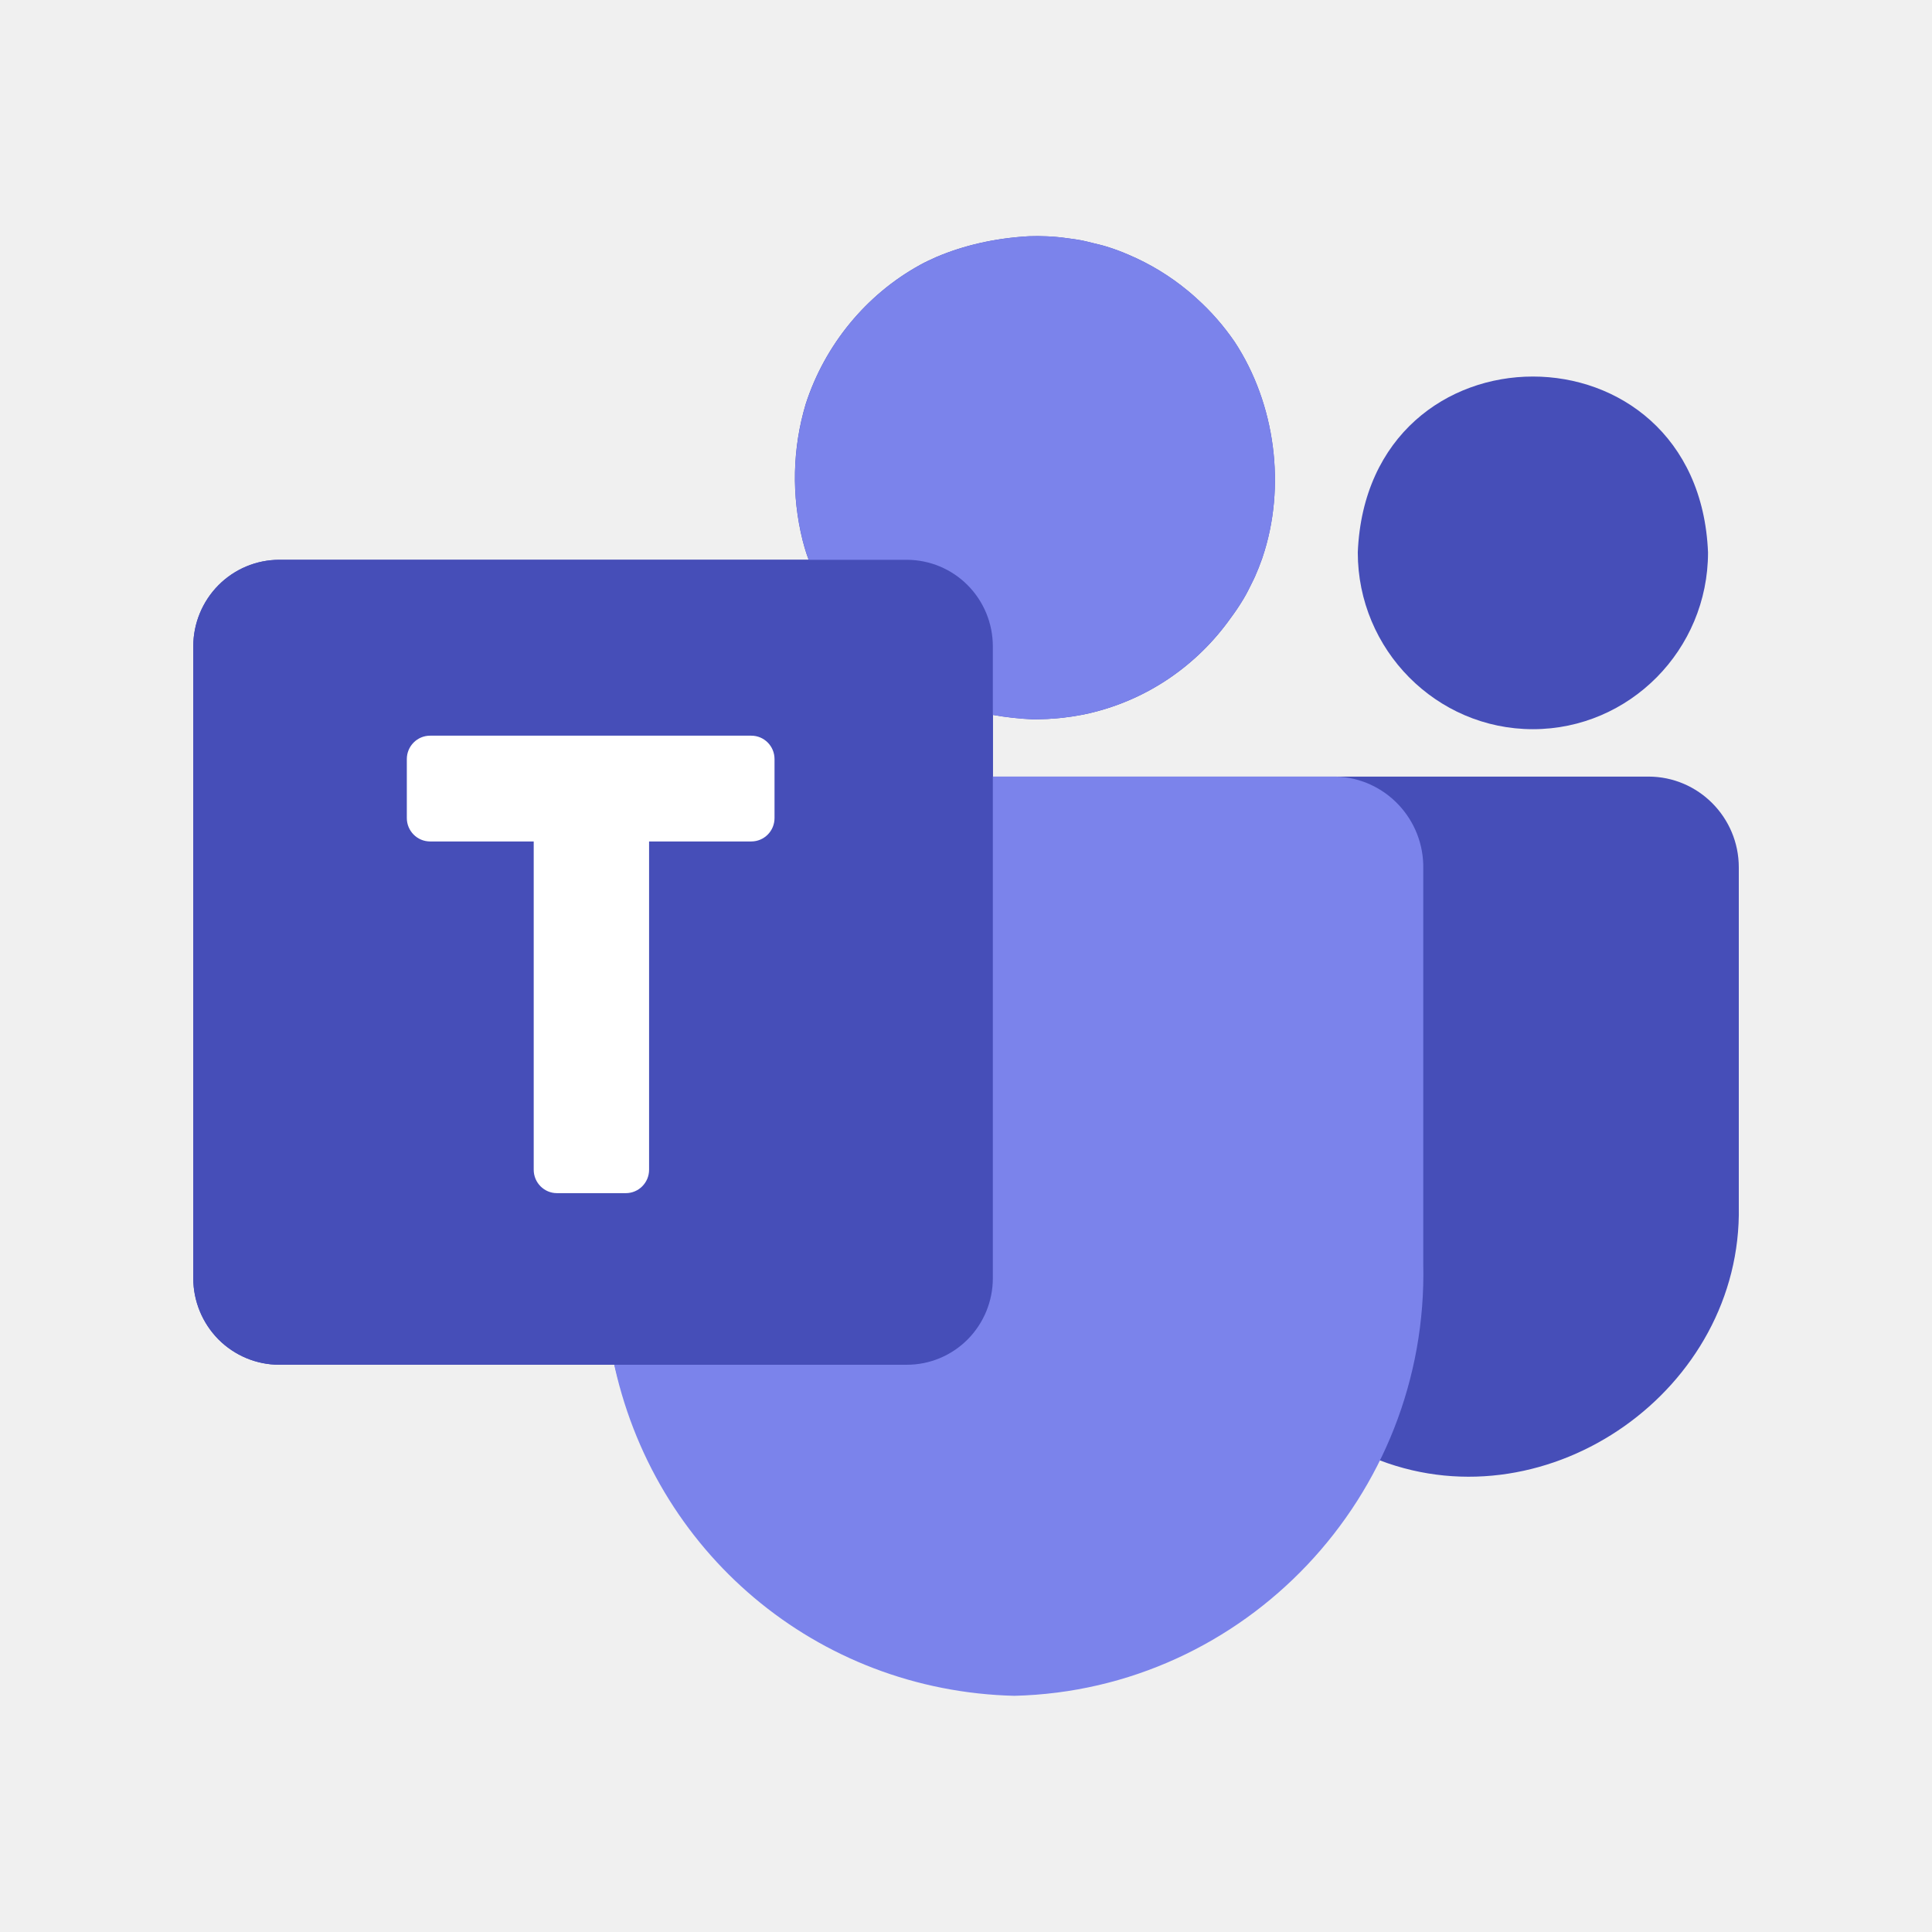
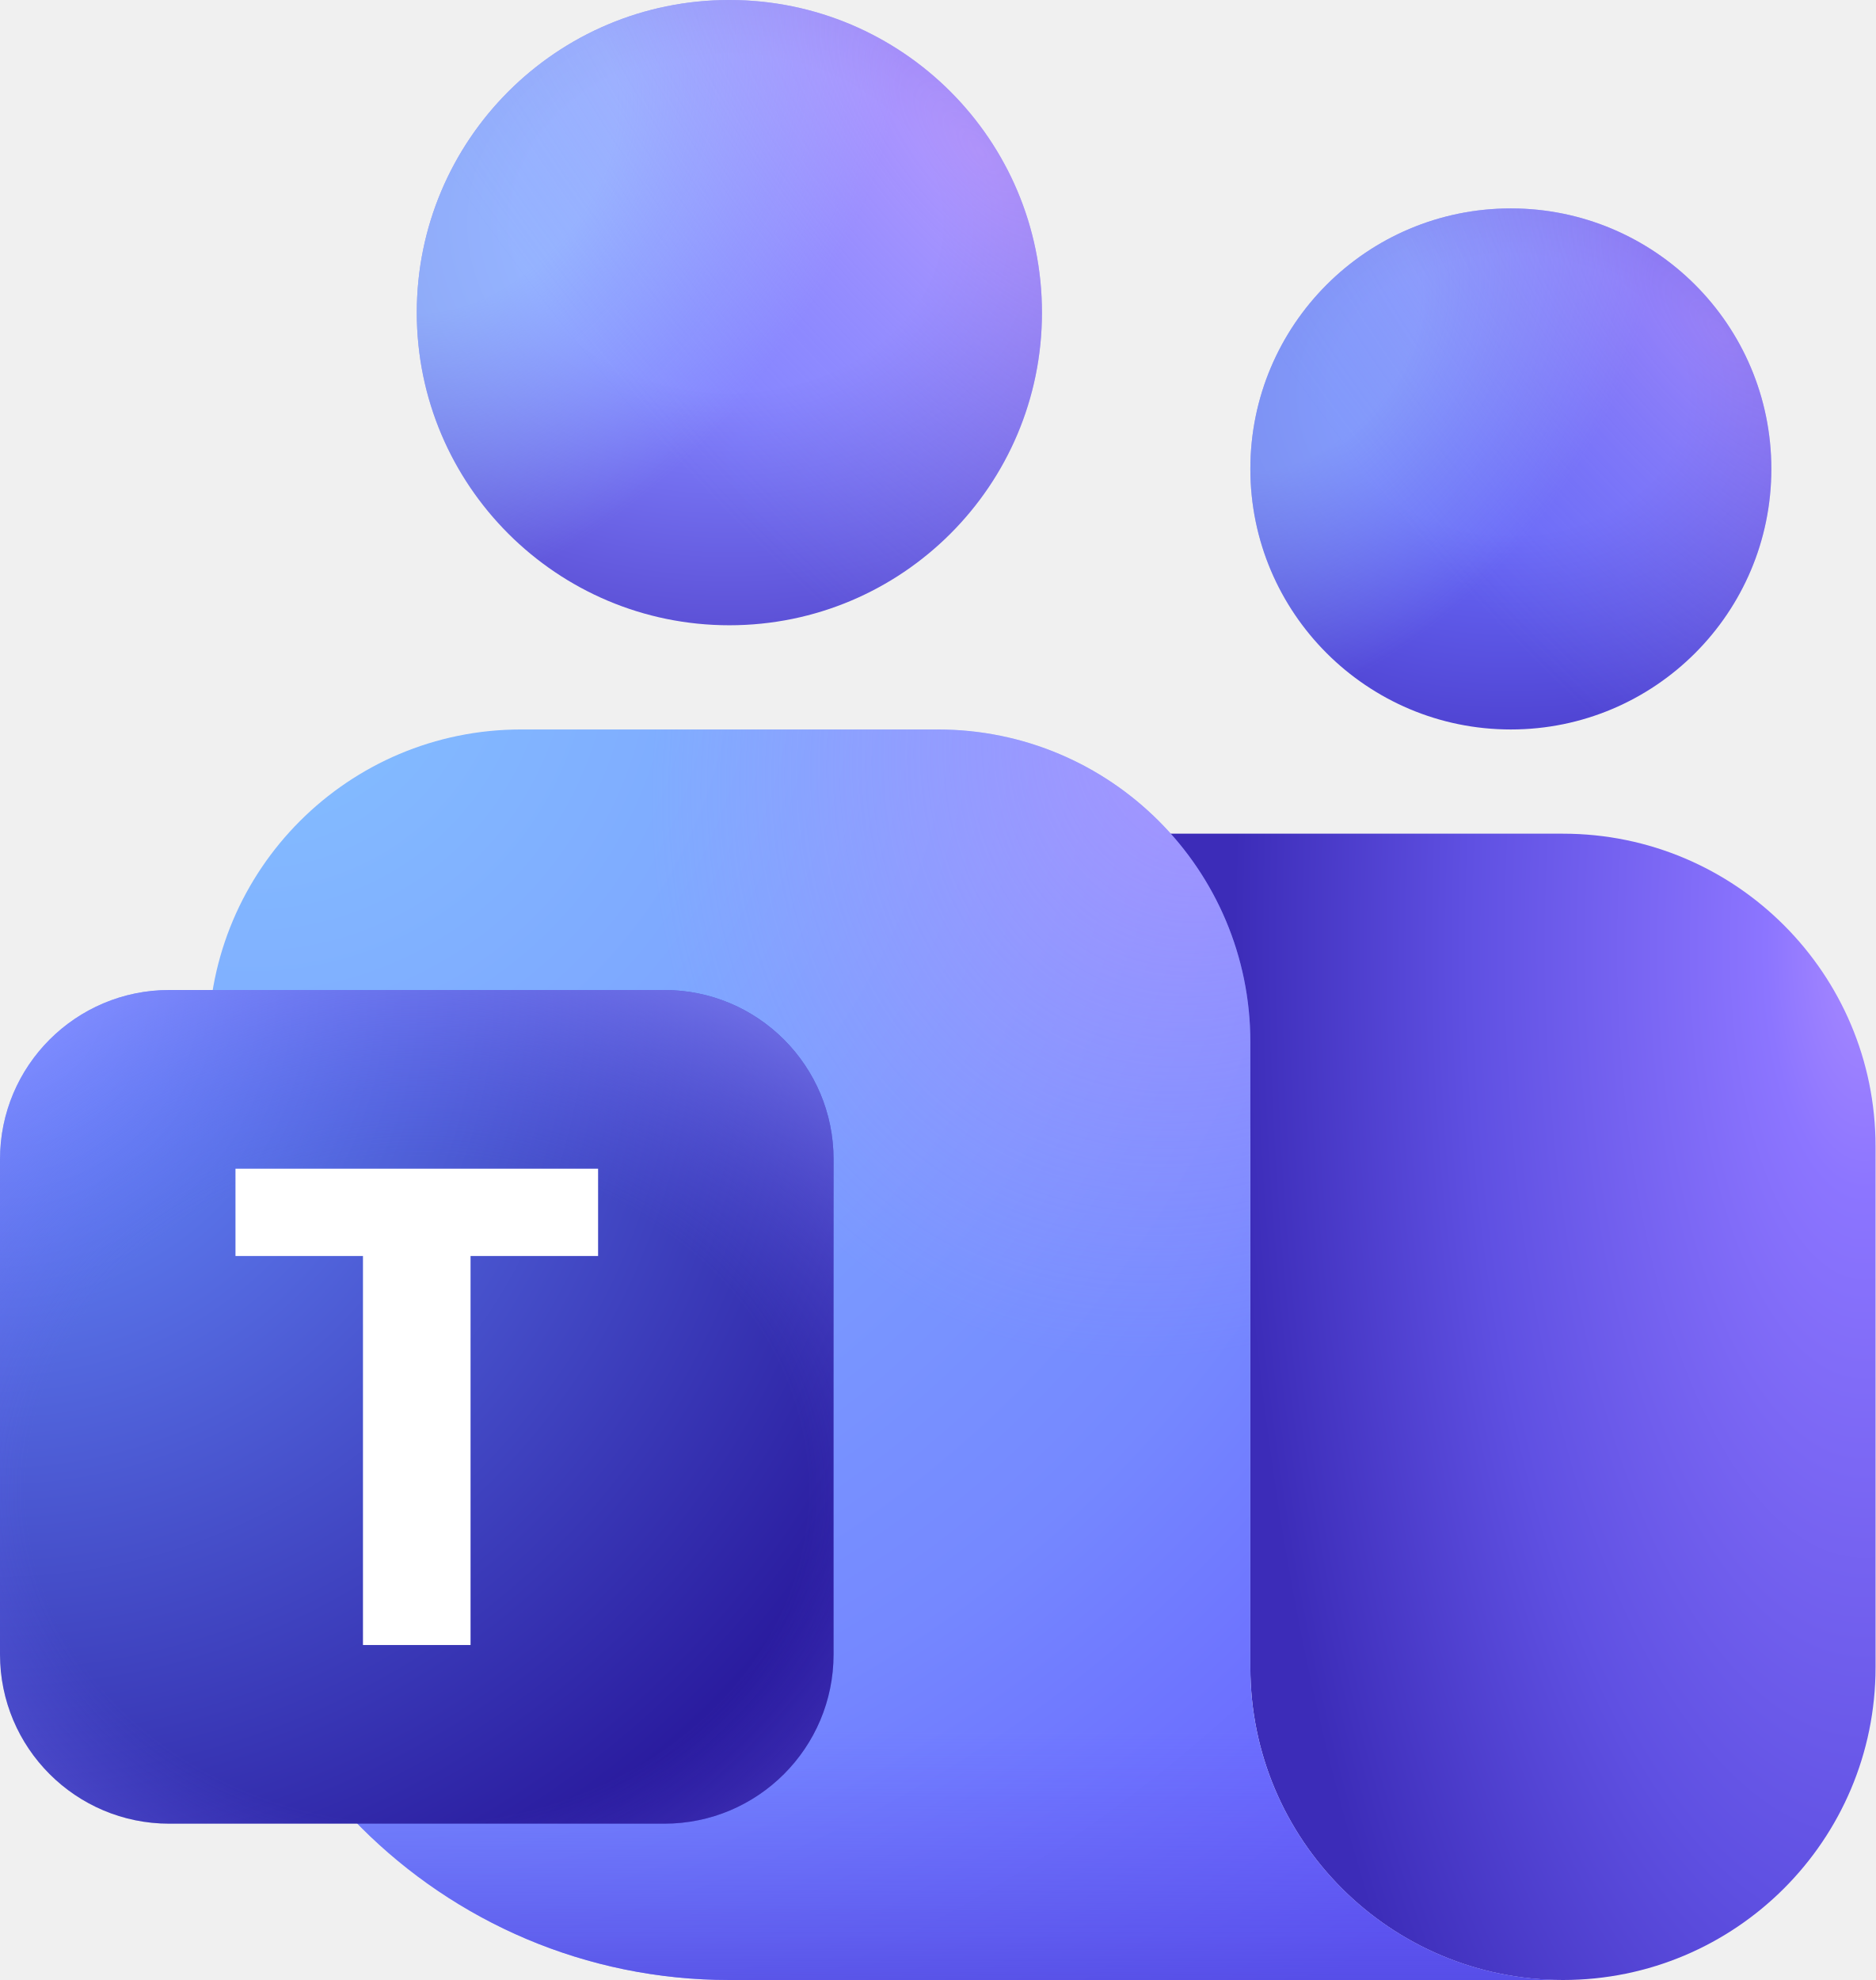
- <svg xmlns="http://www.w3.org/2000/svg" width="28" height="28" viewBox="0 0 28 28" fill="none">
-   <path d="M22.216 10.568C23.616 10.568 24.754 9.418 24.754 8.006C24.615 4.607 19.817 4.608 19.678 8.006C19.678 9.418 20.817 10.568 22.216 10.568Z" fill="#464EB8" />
-   <path d="M23.89 11.255H14.39V10.361C14.579 10.395 14.777 10.417 14.985 10.426C15.008 10.426 15.03 10.424 15.053 10.424C15.138 10.423 15.224 10.419 15.309 10.411C15.338 10.409 15.367 10.406 15.396 10.403C15.493 10.392 15.589 10.377 15.684 10.359C15.689 10.358 15.696 10.357 15.701 10.356C16.148 10.264 16.572 10.085 16.949 9.828C17.296 9.592 17.598 9.294 17.841 8.95C17.903 8.867 17.961 8.78 18.014 8.692C18.019 8.683 18.025 8.675 18.03 8.666C18.071 8.596 18.107 8.524 18.142 8.451C18.158 8.419 18.174 8.388 18.188 8.356C18.225 8.272 18.259 8.187 18.29 8.1L18.297 8.078C18.642 7.056 18.484 5.853 17.893 4.954C17.735 4.724 17.552 4.514 17.345 4.328C17.303 4.291 17.262 4.252 17.218 4.217C16.957 4.001 16.667 3.824 16.356 3.692C16.25 3.646 16.142 3.606 16.031 3.572C15.967 3.552 15.901 3.538 15.836 3.522C15.778 3.508 15.721 3.492 15.663 3.482C15.614 3.472 15.565 3.466 15.516 3.459C15.431 3.447 15.346 3.436 15.26 3.43C15.231 3.428 15.201 3.427 15.171 3.425C15.084 3.421 14.996 3.421 14.909 3.424C14.407 3.453 13.961 3.559 13.57 3.725C13.491 3.761 13.41 3.797 13.335 3.839C12.552 4.269 11.954 4.999 11.677 5.855C11.485 6.497 11.469 7.18 11.632 7.831L11.637 7.849L11.66 7.933C11.669 7.967 11.681 8 11.691 8.033C11.7 8.059 11.71 8.086 11.72 8.113H4.047C3.717 8.113 3.4 8.245 3.166 8.481C2.933 8.716 2.801 9.035 2.801 9.367V18.524C2.801 18.857 2.933 19.176 3.166 19.411C3.4 19.646 3.717 19.778 4.047 19.779H8.905C8.912 19.808 8.92 19.835 8.926 19.864C9.595 22.513 11.936 24.386 14.701 24.454C16.996 24.398 18.966 23.063 19.953 21.15C19.968 21.155 19.983 21.159 19.998 21.165C22.456 22.101 25.25 20.137 25.2 17.487V12.571C25.2 11.845 24.613 11.255 23.89 11.255Z" fill="#464EB8" />
-   <path d="M20.627 12.597C20.644 11.875 20.075 11.273 19.359 11.255H14.185C14.139 11.255 14.094 11.264 14.052 11.282C14.011 11.299 13.973 11.325 13.94 11.357C13.908 11.39 13.883 11.428 13.866 11.47C13.848 11.513 13.839 11.558 13.84 11.604V18.676C13.84 18.832 13.778 18.982 13.668 19.093C13.558 19.204 13.409 19.267 13.253 19.267H9.22C9.169 19.267 9.118 19.279 9.072 19.301C9.025 19.323 8.985 19.355 8.952 19.395C8.92 19.435 8.897 19.482 8.885 19.532C8.873 19.582 8.872 19.635 8.882 19.685C9.454 22.495 11.839 24.507 14.701 24.577C18.047 24.495 20.705 21.681 20.627 18.314V12.597ZM14.985 10.426C15.008 10.426 15.03 10.424 15.053 10.424C15.139 10.423 15.225 10.418 15.309 10.411C15.338 10.408 15.367 10.406 15.396 10.403C15.493 10.392 15.589 10.377 15.684 10.359L15.702 10.355C16.148 10.264 16.572 10.085 16.949 9.828C17.296 9.591 17.598 9.294 17.841 8.949C17.904 8.866 17.961 8.78 18.015 8.691C18.02 8.683 18.025 8.674 18.03 8.665C18.071 8.596 18.107 8.523 18.143 8.451C18.158 8.419 18.174 8.388 18.189 8.355C18.226 8.271 18.26 8.186 18.29 8.099L18.298 8.078C18.642 7.055 18.485 5.852 17.893 4.953C17.736 4.723 17.552 4.513 17.346 4.327C17.303 4.29 17.263 4.251 17.218 4.216C16.958 4 16.668 3.824 16.357 3.692C16.251 3.645 16.142 3.605 16.032 3.572C15.968 3.552 15.902 3.538 15.836 3.521C15.779 3.507 15.722 3.492 15.663 3.481C15.615 3.472 15.566 3.466 15.517 3.459C15.432 3.447 15.347 3.435 15.261 3.429C15.231 3.427 15.202 3.426 15.172 3.425C15.085 3.421 14.997 3.421 14.909 3.424C14.407 3.453 13.962 3.559 13.571 3.725C13.492 3.761 13.411 3.797 13.336 3.839C12.553 4.269 11.954 4.999 11.678 5.855C11.486 6.498 11.47 7.181 11.633 7.831L11.637 7.85L11.661 7.934C11.67 7.967 11.681 8 11.692 8.033C11.706 8.075 11.721 8.116 11.737 8.157H11.73C12.159 9.367 13.244 10.351 14.985 10.426Z" fill="#7B83EB" />
-   <path d="M13.143 8.113H4.047C3.717 8.114 3.4 8.246 3.166 8.481C2.933 8.716 2.801 9.035 2.801 9.368V18.525C2.801 18.857 2.933 19.176 3.166 19.412C3.4 19.647 3.717 19.779 4.047 19.779H13.143C13.474 19.779 13.79 19.647 14.024 19.412C14.258 19.176 14.389 18.857 14.389 18.525V9.368C14.389 9.035 14.258 8.716 14.024 8.481C13.791 8.246 13.474 8.114 13.143 8.113Z" fill="#464EB8" />
-   <path d="M10.888 10.662H6.233C6.047 10.662 5.896 10.814 5.896 11.001V11.856C5.896 12.043 6.047 12.195 6.233 12.195H7.735V16.953C7.735 17.14 7.886 17.292 8.072 17.292H9.07C9.256 17.292 9.407 17.14 9.407 16.953V12.195H10.888C11.075 12.195 11.225 12.043 11.225 11.856V11.001C11.225 10.814 11.075 10.662 10.888 10.662Z" fill="white" />
+ <svg xmlns="http://www.w3.org/2000/svg" fill="none" viewBox="4 4 36 38">
+   <path fill="url(#a)" d="M22 20h12a6 6 0 0 1 6 6v10a6 6 0 0 1-12 0V26a6 6 0 0 0-6-6Z" />
+   <path fill="url(#b)" d="M8 24a6 6 0 0 1 6-6h8a6 6 0 0 1 6 6v12a6 6 0 0 0 6 6H18c-5.523 0-10-4.477-10-10v-8Z" />
+   <path fill="url(#c)" fill-opacity=".7" d="M8 24a6 6 0 0 1 6-6h8a6 6 0 0 1 6 6v12a6 6 0 0 0 6 6H18c-5.523 0-10-4.477-10-10v-8Z" />
+   <path fill="url(#d)" fill-opacity=".7" d="M8 24a6 6 0 0 1 6-6h8a6 6 0 0 1 6 6v12a6 6 0 0 0 6 6H18c-5.523 0-10-4.477-10-10v-8Z" />
+   <path fill="url(#e)" d="M33 18a5 5 0 1 0 0-10 5 5 0 0 0 0 10Z" />
+   <path fill="url(#f)" fill-opacity=".46" d="M33 18a5 5 0 1 0 0-10 5 5 0 0 0 0 10Z" />
+   <path fill="url(#g)" fill-opacity=".4" d="M33 18a5 5 0 1 0 0-10 5 5 0 0 0 0 10Z" />
+   <path fill="url(#h)" d="M18 16a6 6 0 1 0 0-12 6 6 0 0 0 0 12Z" />
+   <path fill="url(#i)" fill-opacity=".6" d="M18 16a6 6 0 1 0 0-12 6 6 0 0 0 0 12Z" />
+   <path fill="url(#j)" fill-opacity=".5" d="M18 16a6 6 0 1 0 0-12 6 6 0 0 0 0 12Z" />
+   <rect width="16" height="16" x="4" y="23" fill="url(#k)" rx="3.25" />
+   <rect width="16" height="16" x="4" y="23" fill="url(#l)" fill-opacity=".7" rx="3.25" />
+   <path fill="#fff" d="M15.48 28.105h-2.448v7.466h-2.065v-7.466H8.52V26.43h6.96v1.676Z" />
+   <defs>
+     <radialGradient id="a" cx="0" cy="0" r="1" gradientTransform="matrix(13.4784 0 0 33.2694 39.797 22.174)" gradientUnits="userSpaceOnUse">
+       <stop stop-color="#A98AFF" />
+       <stop offset=".14" stop-color="#8C75FF" />
+       <stop offset=".565" stop-color="#5F50E2" />
+       <stop offset=".9" stop-color="#3C2CB8" />
+     </radialGradient>
+     <radialGradient id="b" cx="0" cy="0" r="1" gradientTransform="matrix(12.1875 30.39997 -30.74442 12.3256 8.812 16.4)" gradientUnits="userSpaceOnUse">
+       <stop stop-color="#85C2FF" />
+       <stop offset=".69" stop-color="#7588FF" />
+       <stop offset="1" stop-color="#6459FE" />
+     </radialGradient>
+     <radialGradient id="d" cx="0" cy="0" r="1" gradientTransform="rotate(113.326 8.093 17.645) scale(19.2186 15.4273)" gradientUnits="userSpaceOnUse">
+       <stop stop-color="#BD96FF" />
+       <stop offset=".687" stop-color="#BD96FF" stop-opacity="0" />
+     </radialGradient>
+     <radialGradient id="e" cx="0" cy="0" r="1" gradientTransform="matrix(0 -10 12.6216 0 33 11.571)" gradientUnits="userSpaceOnUse">
+       <stop offset=".268" stop-color="#6868F7" />
+       <stop offset="1" stop-color="#3923B1" />
+     </radialGradient>
+     <radialGradient id="f" cx="0" cy="0" r="1" gradientTransform="matrix(5.47024 4.59847 -6.65117 7.91208 28.867 10.544)" gradientUnits="userSpaceOnUse">
+       <stop offset=".271" stop-color="#A1D3FF" />
+       <stop offset=".813" stop-color="#A1D3FF" stop-opacity="0" />
+     </radialGradient>
+     <radialGradient id="g" cx="0" cy="0" r="1" gradientTransform="rotate(-41.658 32.118 -43.42) scale(8.51275 20.8824)" gradientUnits="userSpaceOnUse">
+       <stop stop-color="#E3ACFD" />
+       <stop offset=".816" stop-color="#9FA2FF" stop-opacity="0" />
+     </radialGradient>
+     <radialGradient id="h" cx="0" cy="0" r="1" gradientTransform="matrix(0 -12 15.146 0 18 8.286)" gradientUnits="userSpaceOnUse">
+       <stop offset=".268" stop-color="#8282FF" />
+       <stop offset="1" stop-color="#3923B1" />
+     </radialGradient>
+     <radialGradient id="i" cx="0" cy="0" r="1" gradientTransform="rotate(40.052 -3.155 21.416) scale(8.57554 12.4035)" gradientUnits="userSpaceOnUse">
+       <stop offset=".271" stop-color="#A1D3FF" />
+       <stop offset=".813" stop-color="#A1D3FF" stop-opacity="0" />
+     </radialGradient>
+     <radialGradient id="j" cx="0" cy="0" r="1" gradientTransform="rotate(-41.658 20.382 -26.516) scale(10.2153 25.0589)" gradientUnits="userSpaceOnUse">
+       <stop stop-color="#E3ACFD" />
+       <stop offset=".816" stop-color="#9FA2FF" stop-opacity="0" />
+     </radialGradient>
+     <radialGradient id="k" cx="0" cy="0" r="1" gradientTransform="rotate(45 -25.763 16.328) scale(22.6274)" gradientUnits="userSpaceOnUse">
+       <stop offset=".047" stop-color="#688EFF" />
+       <stop offset=".947" stop-color="#230F94" />
+     </radialGradient>
+     <radialGradient id="l" cx="0" cy="0" r="1" gradientTransform="matrix(0 11.2 -13.0702 0 12 32.6)" gradientUnits="userSpaceOnUse">
+       <stop offset=".571" stop-color="#6965F6" stop-opacity="0" />
+       <stop offset="1" stop-color="#8F8FFF" />
+     </radialGradient>
+     <linearGradient id="c" x1="20.594" x2="20.594" y1="18" y2="42" gradientUnits="userSpaceOnUse">
+       <stop offset=".801" stop-color="#6864F6" stop-opacity="0" />
+       <stop offset="1" stop-color="#5149DE" />
+     </linearGradient>
+   </defs>
</svg>
